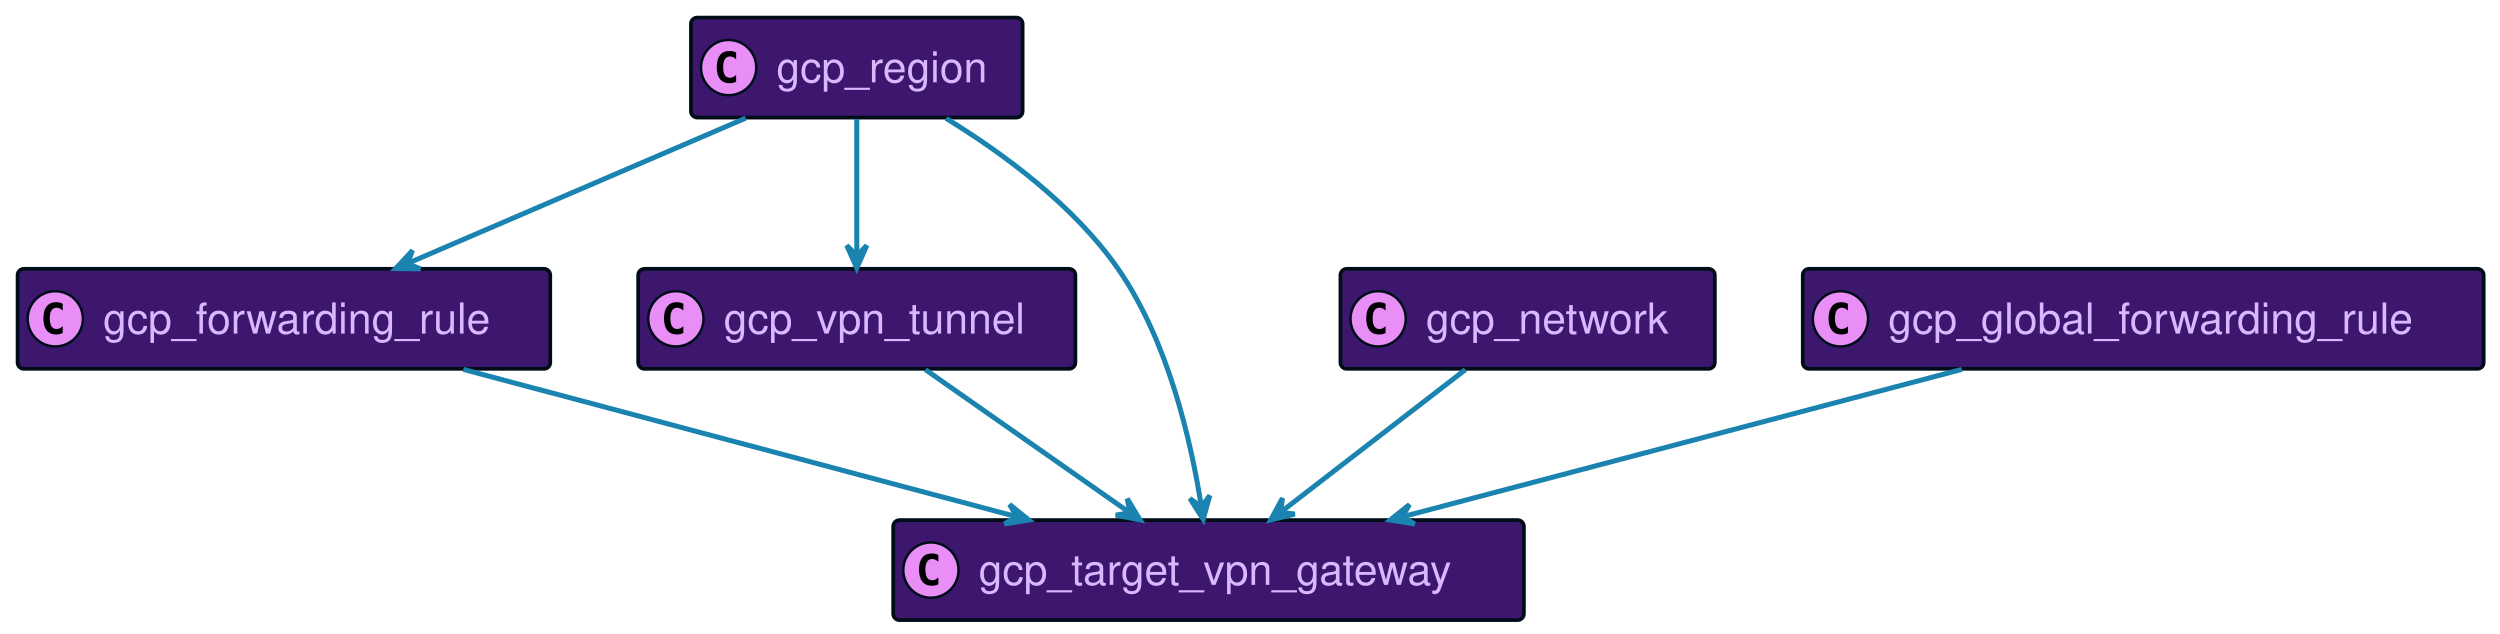
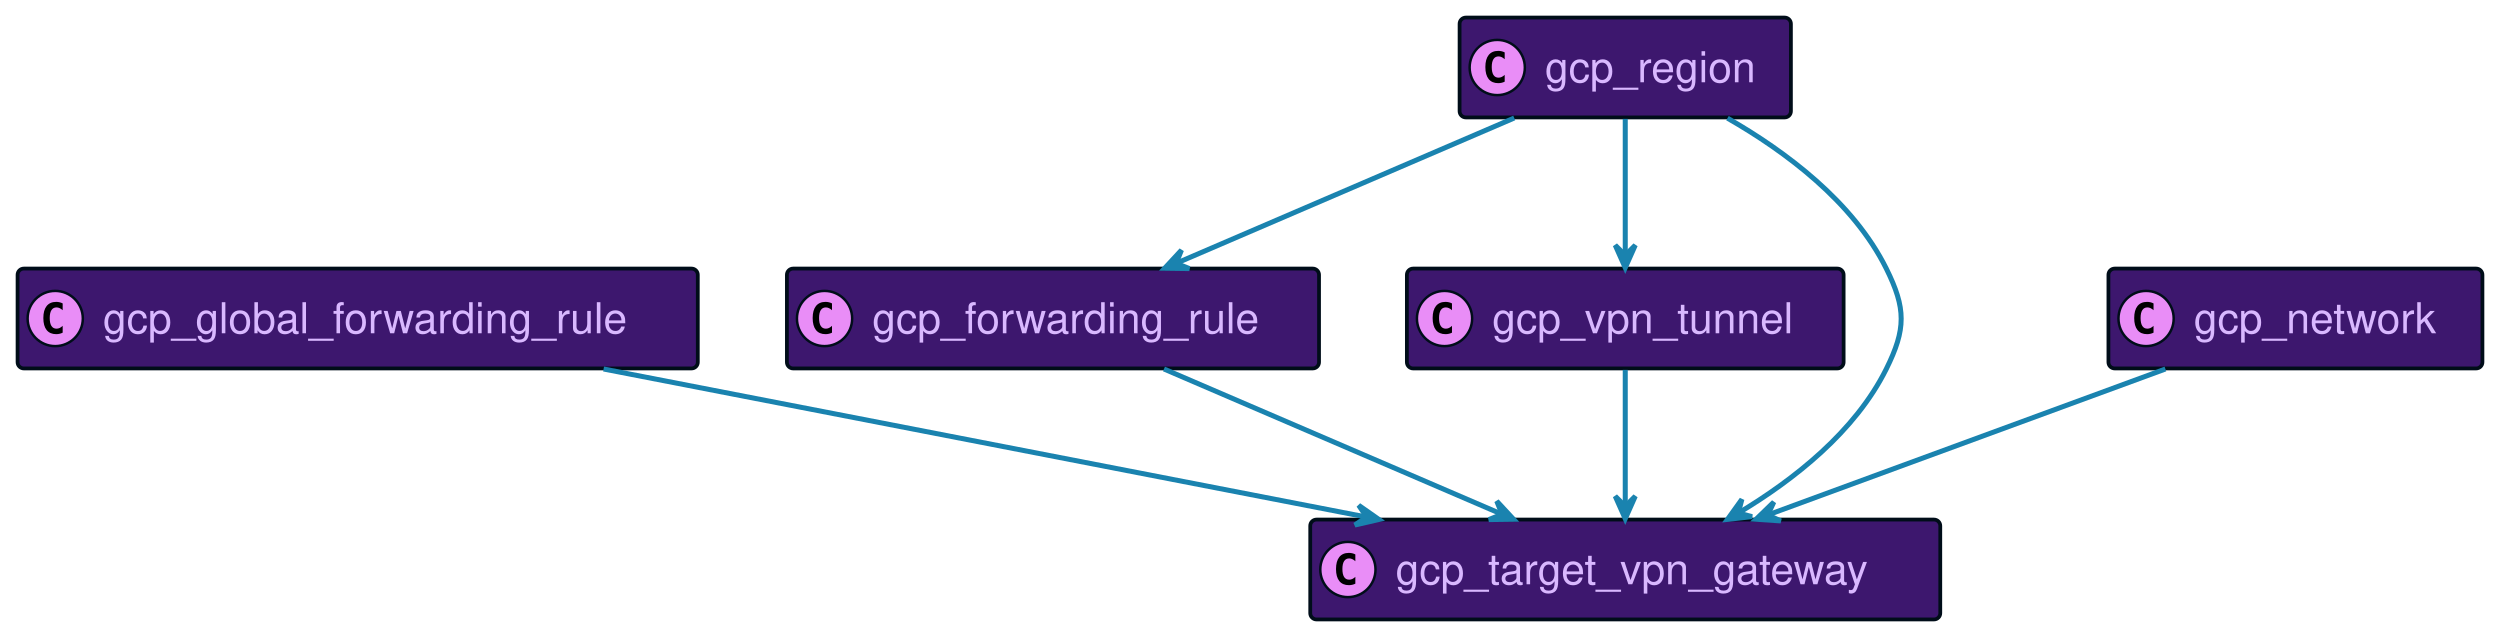
- <svg xmlns="http://www.w3.org/2000/svg" xmlns:xlink="http://www.w3.org/1999/xlink" width="995" height="252" preserveAspectRatio="none" style="width:995px;height:252px;background:#00000000">
-   <a xlink:actuate="onRequest" xlink:href="#a" xlink:show="new" xlink:title="#gcp_region" xlink:type="simple" target="_top">
-     <rect id="a" width="132" height="39.789" x="275" y="7" fill="#3D176E" rx="2.5" ry="2.5" style="stroke:#000d19;stroke-width:1.5" />
-     <circle cx="290" cy="26.895" r="11" fill="#E98DF7" style="stroke:#000d19;stroke-width:1" />
-     <path d="M292.969 32.535q-.578.297-1.219.438-.64.156-1.344.156-2.5 0-3.828-1.64-1.312-1.657-1.312-4.782t1.312-4.781q1.328-1.656 3.828-1.656.703 0 1.344.156.656.156 1.219.453v2.719q-.625-.578-1.219-.844-.594-.281-1.219-.281-1.344 0-2.031 1.078-.688 1.062-.688 3.156 0 2.094.688 3.172.688 1.062 2.031 1.062.625 0 1.219-.265.594-.281 1.219-.86v2.72Z" />
-     <text x="309" y="32.78" fill="#D9B8FF" font-family="Helvetica" font-size="17" textLength="90">gcp_region</text>
+ <svg xmlns="http://www.w3.org/2000/svg" xmlns:xlink="http://www.w3.org/1999/xlink" width="996" height="252" preserveAspectRatio="none" style="width:996px;height:252px;background:#00000000">
+   <a xlink:actuate="onRequest" xlink:href="#a" xlink:show="new" xlink:title="#gcp_forwarding_rule" xlink:type="simple" target="_top">
+     <rect id="a" width="212" height="39.789" x="313.5" y="107" fill="#3D176E" rx="2.5" ry="2.5" style="stroke:#000d19;stroke-width:1.5" />
+     <circle cx="328.5" cy="126.894" r="11" fill="#E98DF7" style="stroke:#000d19;stroke-width:1" />
+     <path d="M331.469 132.535q-.578.297-1.219.438-.64.156-1.344.156-2.5 0-3.828-1.64-1.312-1.657-1.312-4.782t1.312-4.781q1.328-1.657 3.828-1.657.703 0 1.344.157.656.156 1.219.453v2.719q-.625-.579-1.219-.844-.594-.281-1.219-.281-1.344 0-2.031 1.078-.688 1.062-.688 3.156 0 2.094.688 3.172.688 1.062 2.031 1.062.625 0 1.219-.265.594-.281 1.219-.86v2.72Z" />
+     <text x="347.5" y="132.78" fill="#D9B8FF" font-family="Helvetica" font-size="17" textLength="170">gcp_forwarding_rule</text>
  </a>
-   <a xlink:actuate="onRequest" xlink:href="#b" xlink:show="new" xlink:title="#gcp_forwarding_rule" xlink:type="simple" target="_top">
-     <rect id="b" width="212" height="39.789" x="7" y="107" fill="#3D176E" rx="2.5" ry="2.5" style="stroke:#000d19;stroke-width:1.5" />
+   <a xlink:actuate="onRequest" xlink:href="#b" xlink:show="new" xlink:title="#gcp_global_forwarding_rule" xlink:type="simple" target="_top">
+     <rect id="b" width="271" height="39.789" x="7" y="107" fill="#3D176E" rx="2.5" ry="2.5" style="stroke:#000d19;stroke-width:1.5" />
    <circle cx="22" cy="126.894" r="11" fill="#E98DF7" style="stroke:#000d19;stroke-width:1" />
    <path d="M24.969 132.535q-.578.297-1.219.438-.64.156-1.344.156-2.5 0-3.828-1.64-1.312-1.657-1.312-4.782t1.312-4.781q1.328-1.657 3.828-1.657.703 0 1.344.157.656.156 1.219.453v2.719q-.625-.579-1.219-.844-.594-.281-1.219-.281-1.343 0-2.031 1.078-.688 1.062-.688 3.156 0 2.094.688 3.172.688 1.062 2.031 1.062.625 0 1.219-.265.594-.281 1.219-.86v2.72Z" />
-     <text x="41" y="132.78" fill="#D9B8FF" font-family="Helvetica" font-size="17" textLength="170">gcp_forwarding_rule</text>
+     <text x="41" y="132.78" fill="#D9B8FF" font-family="Helvetica" font-size="17" textLength="229">gcp_global_forwarding_rule</text>
  </a>
-   <a xlink:actuate="onRequest" xlink:href="#c" xlink:show="new" xlink:title="#gcp_network" xlink:type="simple" target="_top">
-     <rect id="c" width="149" height="39.789" x="533.5" y="107" fill="#3D176E" rx="2.5" ry="2.5" style="stroke:#000d19;stroke-width:1.5" />
-     <circle cx="548.5" cy="126.894" r="11" fill="#E98DF7" style="stroke:#000d19;stroke-width:1" />
-     <path d="M551.469 132.535q-.578.297-1.219.438-.64.156-1.344.156-2.5 0-3.828-1.64-1.312-1.657-1.312-4.782t1.312-4.781q1.328-1.657 3.828-1.657.703 0 1.344.157.656.156 1.219.453v2.719q-.625-.579-1.219-.844-.594-.281-1.219-.281-1.343 0-2.031 1.078-.688 1.062-.688 3.156 0 2.094.688 3.172.688 1.062 2.031 1.062.625 0 1.219-.265.594-.281 1.219-.86v2.72Z" />
-     <text x="567.5" y="132.78" fill="#D9B8FF" font-family="Helvetica" font-size="17" textLength="107">gcp_network</text>
+   <a xlink:actuate="onRequest" xlink:href="#c" xlink:show="new" xlink:title="#gcp_vpn_tunnel" xlink:type="simple" target="_top">
+     <rect id="c" width="174" height="39.789" x="560.5" y="107" fill="#3D176E" rx="2.5" ry="2.5" style="stroke:#000d19;stroke-width:1.5" />
+     <circle cx="575.5" cy="126.894" r="11" fill="#E98DF7" style="stroke:#000d19;stroke-width:1" />
+     <path d="M578.469 132.535q-.578.297-1.219.438-.64.156-1.344.156-2.5 0-3.828-1.64-1.312-1.657-1.312-4.782t1.312-4.781q1.328-1.657 3.828-1.657.703 0 1.344.157.656.156 1.219.453v2.719q-.625-.579-1.219-.844-.594-.281-1.219-.281-1.343 0-2.031 1.078-.688 1.062-.688 3.156 0 2.094.688 3.172.688 1.062 2.031 1.062.625 0 1.219-.265.594-.281 1.219-.86v2.72Z" />
+     <text x="594.5" y="132.78" fill="#D9B8FF" font-family="Helvetica" font-size="17" textLength="132">gcp_vpn_tunnel</text>
  </a>
-   <a xlink:actuate="onRequest" xlink:href="#d" xlink:show="new" xlink:title="#gcp_vpn_tunnel" xlink:type="simple" target="_top">
-     <rect id="d" width="174" height="39.789" x="254" y="107" fill="#3D176E" rx="2.5" ry="2.5" style="stroke:#000d19;stroke-width:1.5" />
-     <circle cx="269" cy="126.894" r="11" fill="#E98DF7" style="stroke:#000d19;stroke-width:1" />
-     <path d="M271.969 132.535q-.578.297-1.219.438-.64.156-1.344.156-2.5 0-3.828-1.64-1.312-1.657-1.312-4.782t1.312-4.781q1.328-1.657 3.828-1.657.703 0 1.344.157.656.156 1.219.453v2.719q-.625-.579-1.219-.844-.594-.281-1.219-.281-1.344 0-2.031 1.078-.688 1.062-.688 3.156 0 2.094.688 3.172.688 1.062 2.031 1.062.625 0 1.219-.265.594-.281 1.219-.86v2.72Z" />
-     <text x="288" y="132.78" fill="#D9B8FF" font-family="Helvetica" font-size="17" textLength="132">gcp_vpn_tunnel</text>
+   <a xlink:actuate="onRequest" xlink:href="#d" xlink:show="new" xlink:title="#gcp_target_vpn_gateway" xlink:type="simple" target="_top">
+     <rect id="d" width="251" height="39.789" x="522" y="207" fill="#3D176E" rx="2.5" ry="2.5" style="stroke:#000d19;stroke-width:1.5" />
+     <circle cx="537" cy="226.894" r="11" fill="#E98DF7" style="stroke:#000d19;stroke-width:1" />
+     <path d="M539.969 232.535q-.578.297-1.219.438-.64.156-1.344.156-2.5 0-3.828-1.64-1.312-1.657-1.312-4.782t1.312-4.781q1.328-1.656 3.828-1.656.703 0 1.344.156.656.156 1.219.453v2.719q-.625-.579-1.219-.844-.594-.281-1.219-.281-1.343 0-2.031 1.078-.688 1.062-.688 3.156 0 2.094.688 3.172.688 1.062 2.031 1.062.625 0 1.219-.265.594-.281 1.219-.86v2.72Z" />
+     <text x="556" y="232.78" fill="#D9B8FF" font-family="Helvetica" font-size="17" textLength="209">gcp_target_vpn_gateway</text>
  </a>
-   <a xlink:actuate="onRequest" xlink:href="#e" xlink:show="new" xlink:title="#gcp_target_vpn_gateway" xlink:type="simple" target="_top">
-     <rect id="e" width="251" height="39.789" x="355.5" y="207" fill="#3D176E" rx="2.5" ry="2.5" style="stroke:#000d19;stroke-width:1.5" />
-     <circle cx="370.5" cy="226.894" r="11" fill="#E98DF7" style="stroke:#000d19;stroke-width:1" />
-     <path d="M373.469 232.535q-.578.297-1.219.438-.64.156-1.344.156-2.5 0-3.828-1.64-1.312-1.657-1.312-4.782t1.312-4.781q1.328-1.656 3.828-1.656.703 0 1.344.156.656.156 1.219.453v2.719q-.625-.579-1.219-.844-.594-.281-1.219-.281-1.344 0-2.031 1.078-.688 1.062-.688 3.156 0 2.094.688 3.172.688 1.062 2.031 1.062.625 0 1.219-.265.594-.281 1.219-.86v2.72Z" />
-     <text x="389.5" y="232.78" fill="#D9B8FF" font-family="Helvetica" font-size="17" textLength="209">gcp_target_vpn_gateway</text>
+   <a xlink:actuate="onRequest" xlink:href="#e" xlink:show="new" xlink:title="#gcp_network" xlink:type="simple" target="_top">
+     <rect id="e" width="149" height="39.789" x="840" y="107" fill="#3D176E" rx="2.5" ry="2.5" style="stroke:#000d19;stroke-width:1.5" />
+     <circle cx="855" cy="126.894" r="11" fill="#E98DF7" style="stroke:#000d19;stroke-width:1" />
+     <path d="M857.969 132.535q-.578.297-1.219.438-.64.156-1.344.156-2.5 0-3.828-1.64-1.312-1.657-1.312-4.782t1.312-4.781q1.328-1.657 3.828-1.657.703 0 1.344.157.656.156 1.219.453v2.719q-.625-.579-1.219-.844-.594-.281-1.219-.281-1.343 0-2.031 1.078-.688 1.062-.688 3.156 0 2.094.688 3.172.688 1.062 2.031 1.062.625 0 1.219-.265.594-.281 1.219-.86v2.72Z" />
+     <text x="874" y="132.78" fill="#D9B8FF" font-family="Helvetica" font-size="17" textLength="107">gcp_network</text>
  </a>
-   <a xlink:actuate="onRequest" xlink:href="#f" xlink:show="new" xlink:title="#gcp_global_forwarding_rule" xlink:type="simple" target="_top">
-     <rect id="f" width="271" height="39.789" x="717.5" y="107" fill="#3D176E" rx="2.5" ry="2.5" style="stroke:#000d19;stroke-width:1.5" />
-     <circle cx="732.5" cy="126.894" r="11" fill="#E98DF7" style="stroke:#000d19;stroke-width:1" />
-     <path d="M735.469 132.535q-.578.297-1.219.438-.64.156-1.344.156-2.5 0-3.828-1.64-1.312-1.657-1.312-4.782t1.312-4.781q1.328-1.657 3.828-1.657.703 0 1.344.157.656.156 1.219.453v2.719q-.625-.579-1.219-.844-.594-.281-1.219-.281-1.343 0-2.031 1.078-.688 1.062-.688 3.156 0 2.094.688 3.172.688 1.062 2.031 1.062.625 0 1.219-.265.594-.281 1.219-.86v2.72Z" />
-     <text x="751.5" y="132.78" fill="#D9B8FF" font-family="Helvetica" font-size="17" textLength="229">gcp_global_forwarding_rule</text>
+   <a xlink:actuate="onRequest" xlink:href="#f" xlink:show="new" xlink:title="#gcp_region" xlink:type="simple" target="_top">
+     <rect id="f" width="132" height="39.789" x="581.5" y="7" fill="#3D176E" rx="2.5" ry="2.5" style="stroke:#000d19;stroke-width:1.5" />
+     <circle cx="596.5" cy="26.895" r="11" fill="#E98DF7" style="stroke:#000d19;stroke-width:1" />
+     <path d="M599.469 32.535q-.578.297-1.219.438-.64.156-1.344.156-2.5 0-3.828-1.64-1.312-1.657-1.312-4.782t1.312-4.781q1.328-1.656 3.828-1.656.703 0 1.344.156.656.156 1.219.453v2.719q-.625-.578-1.219-.844-.594-.281-1.219-.281-1.343 0-2.031 1.078-.688 1.062-.688 3.156 0 2.094.688 3.172.688 1.062 2.031 1.062.625 0 1.219-.265.594-.281 1.219-.86v2.72Z" />
+     <text x="615.5" y="32.78" fill="#D9B8FF" font-family="Helvetica" font-size="17" textLength="90">gcp_region</text>
  </a>
-   <path fill="none" d="M341 47.36v54.3" style="stroke:#1a83af;stroke-width:2" />
-   <path fill="#1A83AF" d="m341 106.68 4-9-4 4-4-4 4 9z" style="stroke:#1a83af;stroke-width:2" />
-   <path fill="none" d="M376.53 47.11C399.15 60.97 427.4 81.68 445 107c20.01 28.79 29.12 68.96 33.11 94.47" style="stroke:#1a83af;stroke-width:2" />
-   <path fill="#1A83AF" d="m478.88 206.69 2.618-9.494-3.361 4.55-4.55-3.362 5.293 8.306z" style="stroke:#1a83af;stroke-width:2" />
-   <path fill="none" d="M296.77 47.01c-38.58 16.58-94.47 40.61-134.48 57.8" style="stroke:#1a83af;stroke-width:2" />
-   <path fill="#1A83AF" d="m157.5 106.87 9.848.131-5.252-2.1 2.1-5.253-6.696 7.222z" style="stroke:#1a83af;stroke-width:2" />
-   <path fill="none" d="M184.39 147.01c63.25 16.85 155.35 41.37 220.1 58.62" style="stroke:#1a83af;stroke-width:2" />
-   <path fill="#1A83AF" d="m409.49 206.96-7.668-6.181 2.836 4.894-4.894 2.837 9.726-1.55z" style="stroke:#1a83af;stroke-width:2" />
-   <path fill="none" d="M583.21 147.13c-21.06 16.25-51.32 39.6-73.45 56.68" style="stroke:#1a83af;stroke-width:2" />
-   <path fill="#1A83AF" d="m505.73 206.92 9.573-2.315-5.61-.733.733-5.61-4.696 8.658z" style="stroke:#1a83af;stroke-width:2" />
-   <path fill="none" d="M368.33 147.13c23.32 16.32 56.85 39.8 81.27 56.89" style="stroke:#1a83af;stroke-width:2" />
-   <path fill="#1A83AF" d="m453.74 206.92-5.077-8.44.981 5.572-5.57.982 9.666 1.886z" style="stroke:#1a83af;stroke-width:2" />
-   <path fill="none" d="M780.83 147.01c-63.94 16.85-157.04 41.37-222.49 58.62" style="stroke:#1a83af;stroke-width:2" />
-   <path fill="#1A83AF" d="m553.28 206.96 9.72 1.583-4.884-2.853 2.853-4.884-7.689 6.154z" style="stroke:#1a83af;stroke-width:2" />
+   <path fill="none" d="M463.73 147.01c38.58 16.58 94.47 40.61 134.48 57.8" style="stroke:#1a83af;stroke-width:2" />
+   <path fill="#1A83AF" d="m603 206.87-6.697-7.222 2.101 5.252-5.252 2.101 9.848-.131z" style="stroke:#1a83af;stroke-width:2" />
+   <path fill="none" d="M240.47 147.01c87.41 16.96 214.96 41.72 303.9 58.98" style="stroke:#1a83af;stroke-width:2" />
+   <path fill="#1A83AF" d="m549.37 206.96-8.066-5.651 3.159 4.692-4.693 3.16 9.6-2.201z" style="stroke:#1a83af;stroke-width:2" />
+   <path fill="none" d="M647.5 147.36v54.3" style="stroke:#1a83af;stroke-width:2" />
+   <path fill="#1A83AF" d="m647.5 206.68 4-9-4 4-4-4 4 9z" style="stroke:#1a83af;stroke-width:2" />
+   <path fill="none" d="M862.7 147.01c-45.45 16.68-111.43 40.9-158.33 58.12" style="stroke:#1a83af;stroke-width:2" />
+   <path fill="#1A83AF" d="m699.61 206.87 9.826.664-5.13-2.382 2.382-5.13-7.078 6.848z" style="stroke:#1a83af;stroke-width:2" />
+   <path fill="none" d="M688.23 47.08C711.37 60.33 738.3 80.39 751.5 107c7.9 15.93 7.9 24.07 0 40-12.38 24.94-36.81 44.14-58.89 57.36" style="stroke:#1a83af;stroke-width:2" />
+   <path fill="#1A83AF" d="m688.23 206.92 9.787-1.1-5.473-1.428 1.428-5.474-5.742 8.002z" style="stroke:#1a83af;stroke-width:2" />
+   <path fill="none" d="M647.5 47.36v54.3" style="stroke:#1a83af;stroke-width:2" />
+   <path fill="#1A83AF" d="m647.5 106.68 4-9-4 4-4-4 4 9z" style="stroke:#1a83af;stroke-width:2" />
+   <path fill="none" d="M603.27 47.01c-38.58 16.58-94.47 40.61-134.48 57.8" style="stroke:#1a83af;stroke-width:2" />
+   <path fill="#1A83AF" d="m464 106.87 9.848.131-5.252-2.1 2.1-5.253L464 106.87z" style="stroke:#1a83af;stroke-width:2" />
</svg>
